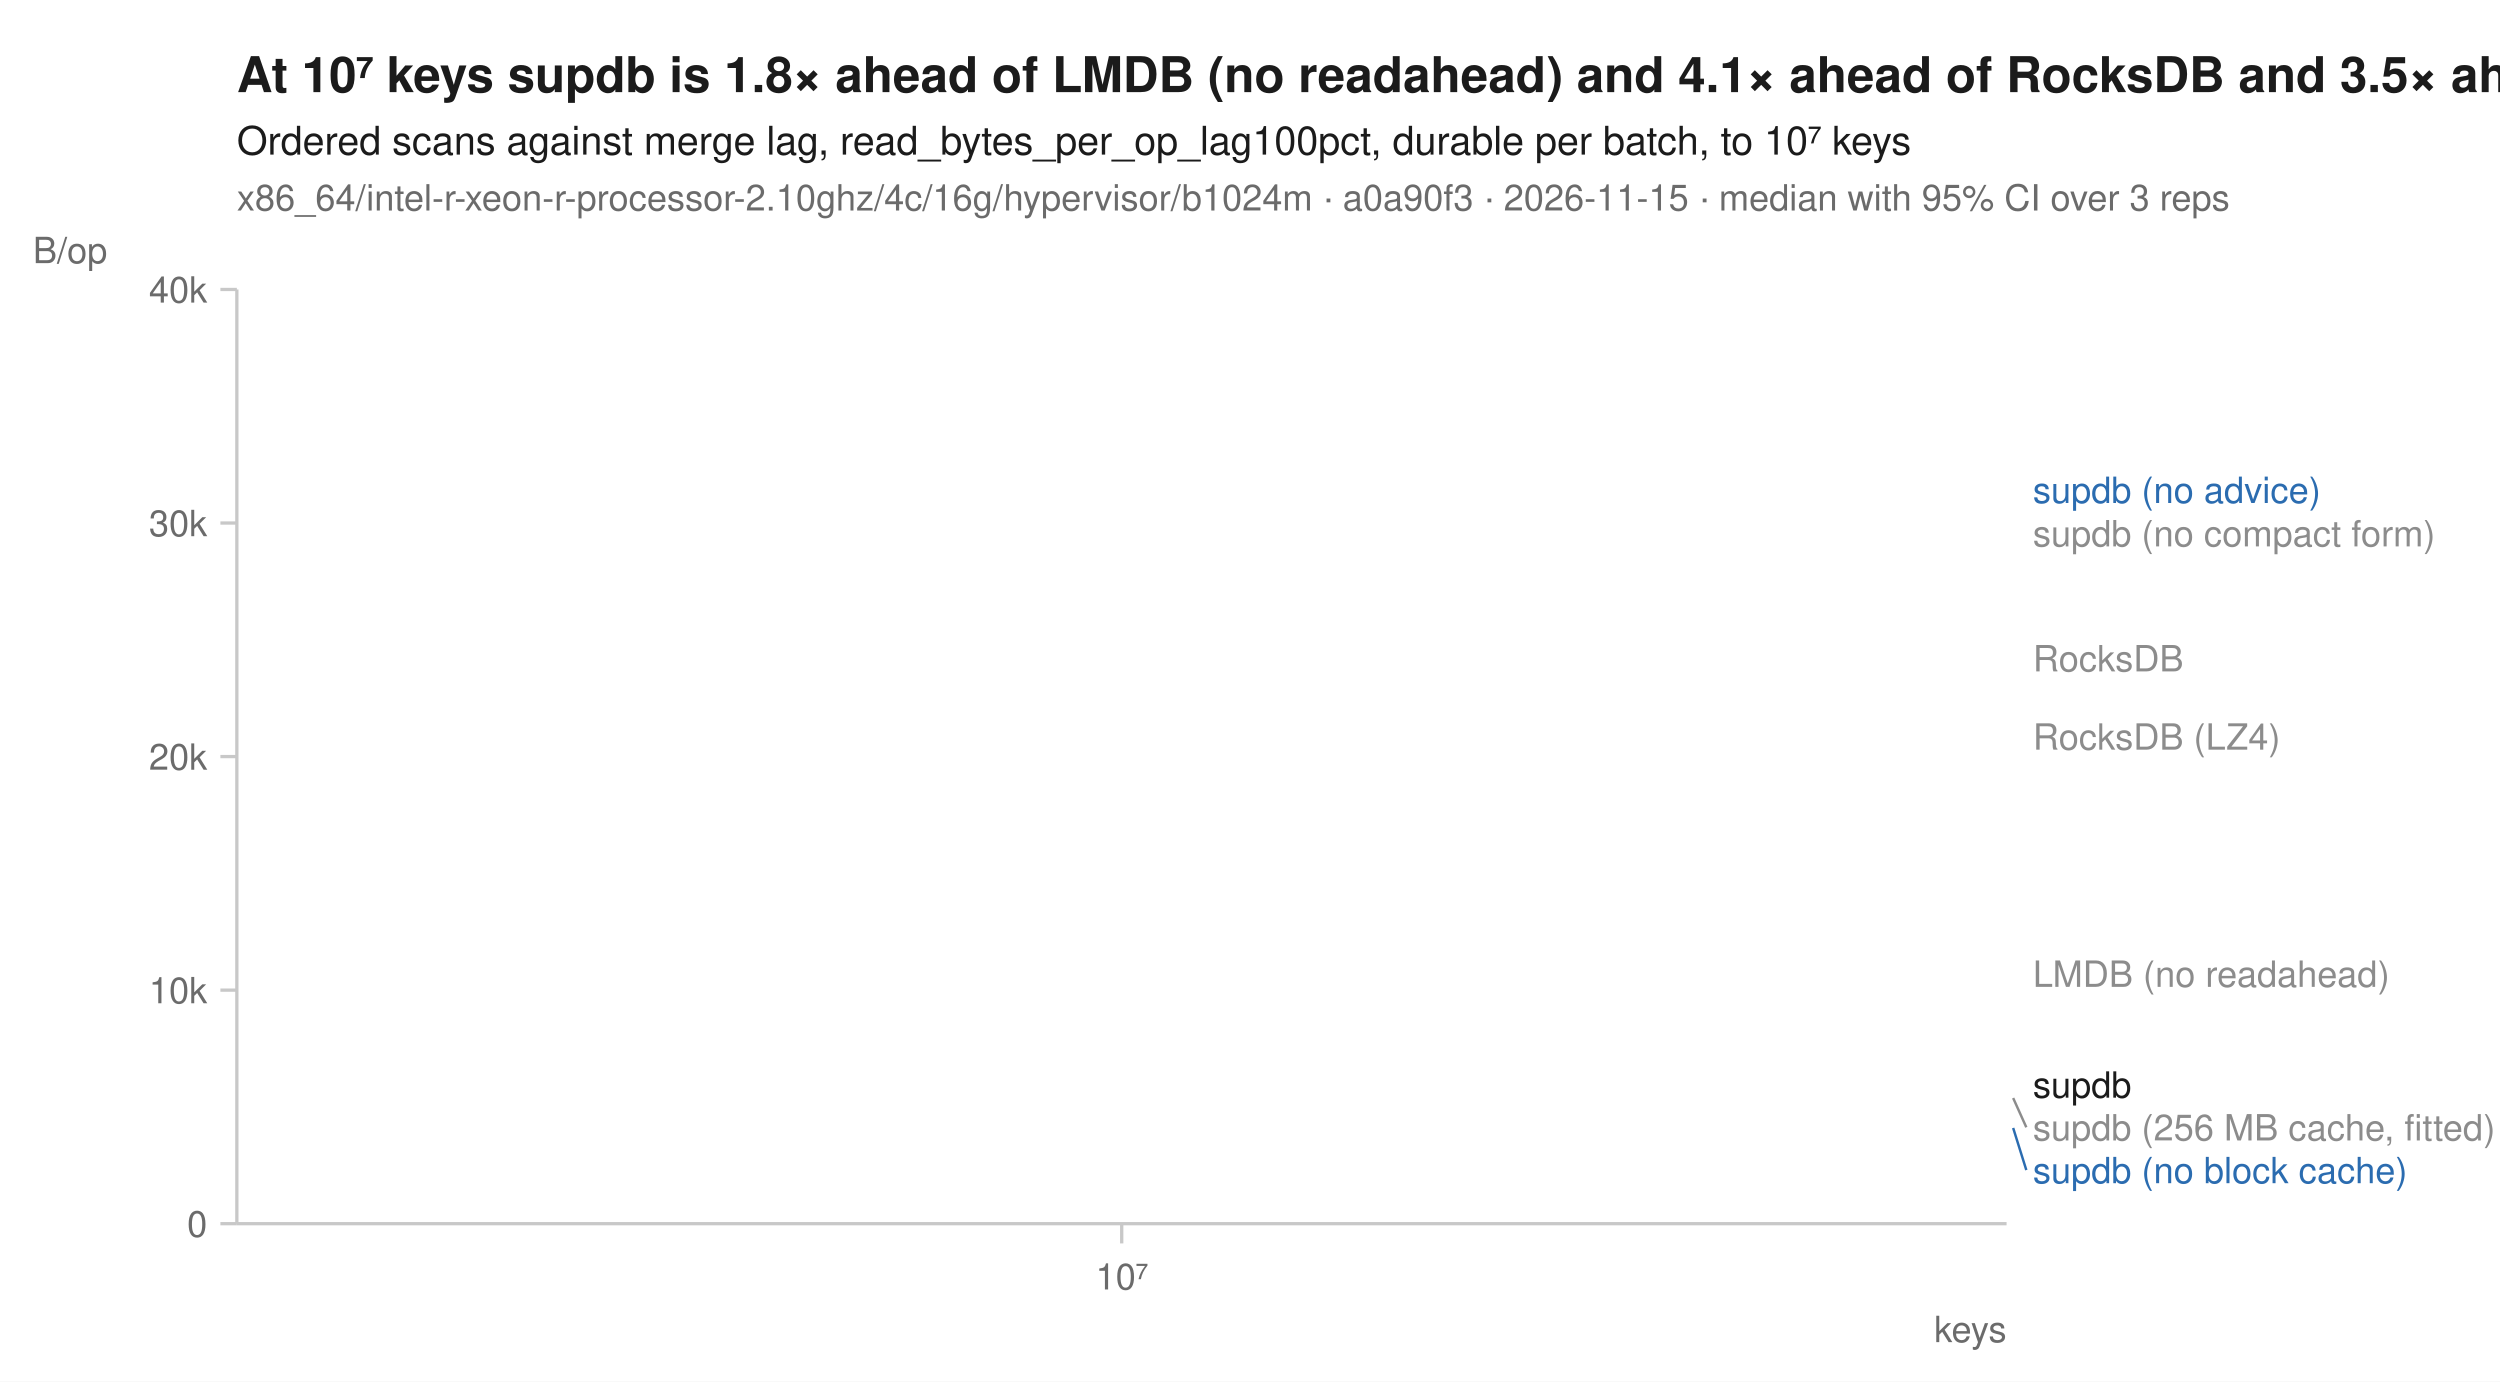
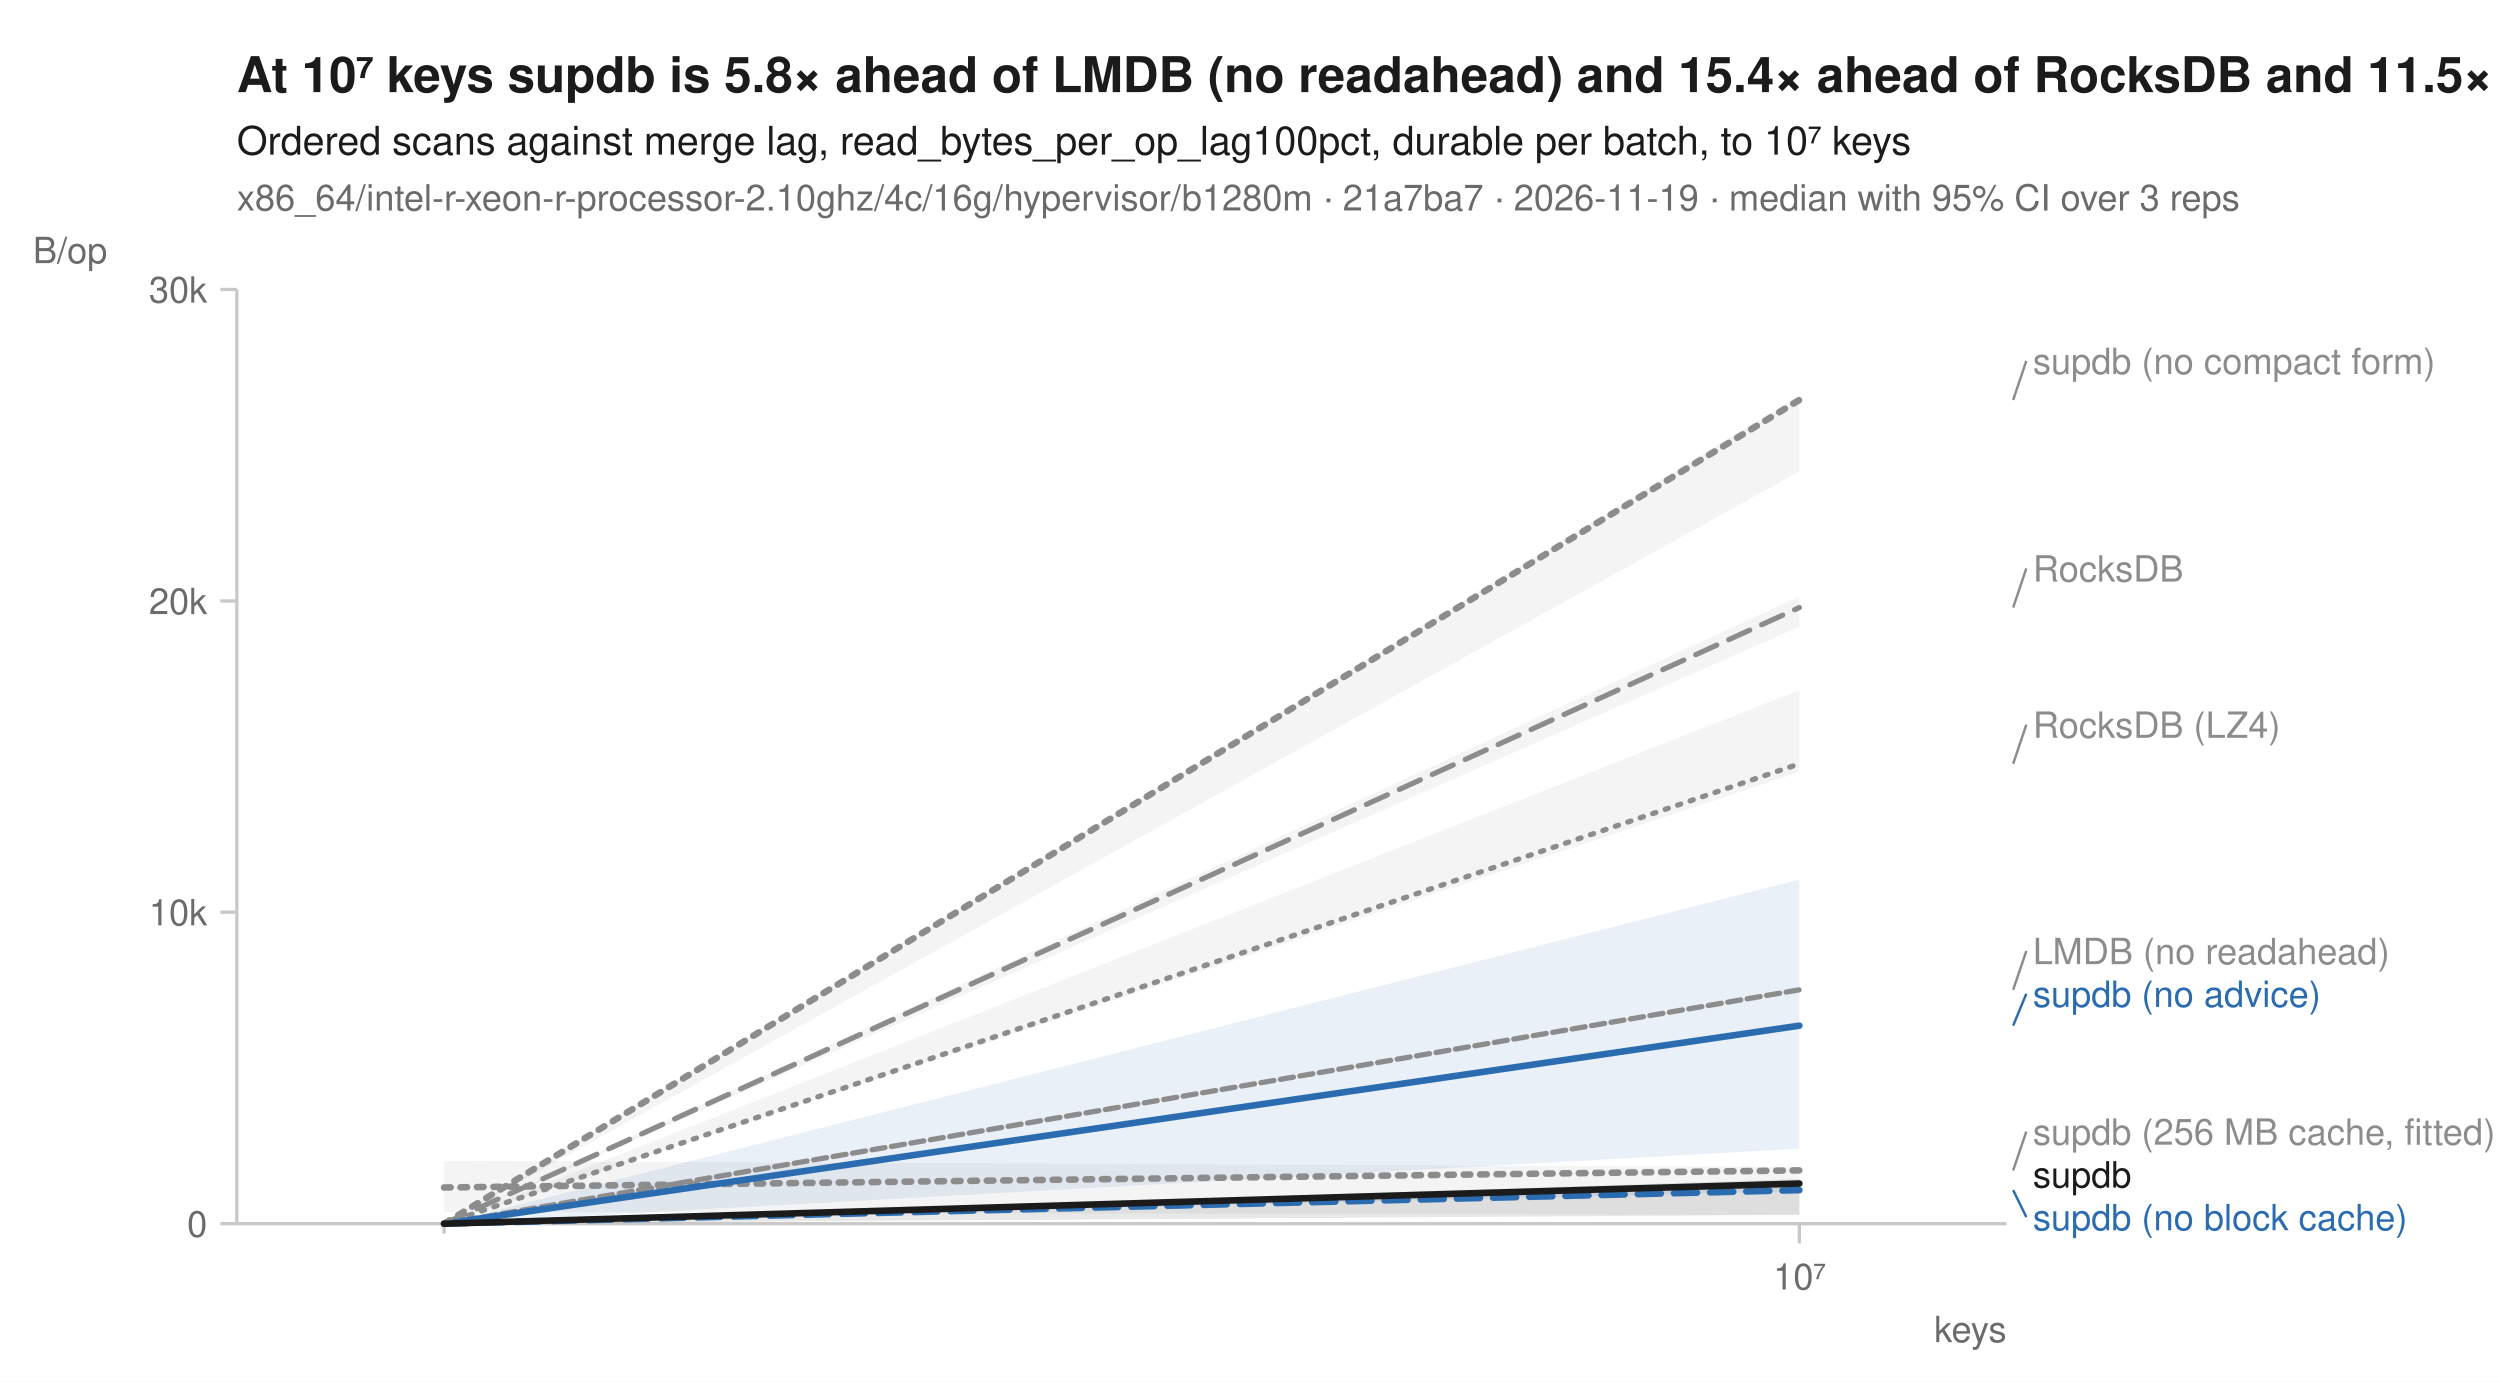
<svg xmlns="http://www.w3.org/2000/svg" width="760" height="420" viewBox="0 0 760 420" font-family="-apple-system, BlinkMacSystemFont, 'Segoe UI', Helvetica, Arial, sans-serif" fill="#1b1b1b">
  <rect width="760" height="420" fill="white" />
-   <text x="72" y="28" font-size="15" font-weight="600">At 10⁷ keys supdb is 1.8× ahead of LMDB (no readahead) and 4.1× ahead of RocksDB and 3.5× ahead of RocksDB (LZ4)</text>
+   <text x="72" y="28" font-size="15" font-weight="600">At 10⁷ keys supdb is 5.8× ahead of LMDB (no readahead) and 15.4× ahead of RocksDB and 11.5× ahead of RocksDB (LZ4)</text>
  <text x="72" y="47" font-size="12">Ordered scans against merge lag, read_bytes_per_op_lag100pct, durable per batch, to 10⁷ keys</text>
-   <text x="72" y="64" font-size="11" fill="#6b6b6b">x86_64/intel-r-xeon-r-processor-2.10ghz/4c/16g/hypervisor/b1024m · a0a90f3 · 2026-11-15 · median with 95% CI over 3 reps</text>
+   <text x="72" y="64" font-size="11" fill="#6b6b6b">x86_64/intel-r-xeon-r-processor-2.10ghz/4c/16g/hypervisor/b1280m · 21a7ba7 · 2026-11-19 · median with 95% CI over 3 reps</text>
  <line x1="72" y1="372" x2="610" y2="372" stroke="#c8c8c8" stroke-width="1" />
  <line x1="72" y1="88" x2="72" y2="372" stroke="#c8c8c8" stroke-width="1" />
-   <line x1="341.0" y1="372" x2="341.0" y2="378" stroke="#c8c8c8" stroke-width="1" />
-   <text x="341.0" y="392" font-size="11" text-anchor="middle" fill="#6b6b6b">10⁷</text>
+   <line x1="135.0" y1="372" x2="135.0" y2="375" stroke="#c8c8c8" stroke-width="1" />
+   <line x1="547.0" y1="372" x2="547.0" y2="378" stroke="#c8c8c8" stroke-width="1" />
+   <text x="547.0" y="392" font-size="11" text-anchor="middle" fill="#6b6b6b">10⁷</text>
  <text x="610" y="408" font-size="11" text-anchor="end" fill="#6b6b6b">keys</text>
  <line x1="67" y1="372.0" x2="72" y2="372.0" stroke="#c8c8c8" stroke-width="1" />
  <text x="63" y="376.0" font-size="11" text-anchor="end" fill="#6b6b6b">0</text>
-   <line x1="67" y1="301.0" x2="72" y2="301.0" stroke="#c8c8c8" stroke-width="1" />
-   <text x="63" y="305.0" font-size="11" text-anchor="end" fill="#6b6b6b">10k</text>
-   <line x1="67" y1="230.0" x2="72" y2="230.0" stroke="#c8c8c8" stroke-width="1" />
-   <text x="63" y="234.0" font-size="11" text-anchor="end" fill="#6b6b6b">20k</text>
-   <line x1="67" y1="159.0" x2="72" y2="159.0" stroke="#c8c8c8" stroke-width="1" />
-   <text x="63" y="163.0" font-size="11" text-anchor="end" fill="#6b6b6b">30k</text>
+   <line x1="67" y1="277.3" x2="72" y2="277.3" stroke="#c8c8c8" stroke-width="1" />
+   <text x="63" y="281.3" font-size="11" text-anchor="end" fill="#6b6b6b">10k</text>
+   <line x1="67" y1="182.7" x2="72" y2="182.7" stroke="#c8c8c8" stroke-width="1" />
+   <text x="63" y="186.7" font-size="11" text-anchor="end" fill="#6b6b6b">20k</text>
  <line x1="67" y1="88.0" x2="72" y2="88.0" stroke="#c8c8c8" stroke-width="1" />
-   <text x="63" y="92.0" font-size="11" text-anchor="end" fill="#6b6b6b">40k</text>
+   <text x="63" y="92.0" font-size="11" text-anchor="end" fill="#6b6b6b">30k</text>
  <text x="10" y="80" font-size="11" text-anchor="start" fill="#6b6b6b">B/op</text>
-   <path d="M341.0,223.9 " fill="none" stroke="#8c8c8c" stroke-width="1.6" stroke-linejoin="round" stroke-linecap="round" stroke-dasharray="1,3" />
-   <path d="M341.0,296.0 " fill="none" stroke="#8c8c8c" stroke-width="1.6" stroke-linejoin="round" stroke-linecap="round" stroke-dasharray="4,2" />
-   <path d="M341.0,333.8 " fill="none" stroke="#8c8c8c" stroke-width="2" stroke-linejoin="round" stroke-linecap="round" stroke-dasharray="2,3" />
-   <path d="M341.0,200.1 " fill="none" stroke="#8c8c8c" stroke-width="1.6" stroke-linejoin="round" stroke-linecap="round" stroke-dasharray="7,4" />
-   <path d="M341.0,342.9 " fill="none" stroke="#2b6cb0" stroke-width="2" stroke-linejoin="round" stroke-linecap="round" stroke-dasharray="7,4" />
-   <path d="M341.0,148.9 " fill="none" stroke="#2b6cb0" stroke-width="2" stroke-linejoin="round" stroke-linecap="round" />
-   <path d="M341.0,162.1 " fill="none" stroke="#8c8c8c" stroke-width="2" stroke-linejoin="round" stroke-linecap="round" stroke-dasharray="2,3" />
-   <path d="M341.0,329.7 " fill="none" stroke="#1b1b1b" stroke-width="2" stroke-linejoin="round" stroke-linecap="round" />
-   <text x="618.0" y="152.9" font-size="11" fill="#2b6cb0">supdb (no advice)</text>
-   <text x="618.0" y="166.1" font-size="11" fill="#8c8c8c">supdb (no compact form)</text>
-   <text x="618.0" y="204.1" font-size="11" fill="#8c8c8c">RocksDB</text>
-   <text x="618.0" y="227.9" font-size="11" fill="#8c8c8c">RocksDB (LZ4)</text>
-   <text x="618.0" y="300.0" font-size="11" fill="#8c8c8c">LMDB (no readahead)</text>
-   <text x="618.0" y="333.7" font-size="11" fill="#1b1b1b">supdb</text>
-   <line x1="612.0" y1="333.8" x2="616.0" y2="342.7" stroke="#8c8c8c" stroke-width="0.75" />
-   <text x="618.0" y="346.7" font-size="11" fill="#8c8c8c">supdb (256 MB cache, fitted)</text>
-   <line x1="612.0" y1="342.9" x2="616.0" y2="355.7" stroke="#2b6cb0" stroke-width="0.75" />
-   <text x="618.0" y="359.7" font-size="11" fill="#2b6cb0">supdb (no block cache)</text>
+   <path d="M135.0,372.0 L547.0,209.8 L547.0,234.7 L135.0,372.0 Z" fill="#8c8c8c" fill-opacity="0.10" />
+   <path d="M135.0,372.0 L547.0,300.9 L547.0,301.1 L135.0,372.0 Z" fill="#8c8c8c" fill-opacity="0.10" />
+   <path d="M135.0,352.9 L547.0,354.8 L547.0,369.4 L135.0,368.4 Z" fill="#8c8c8c" fill-opacity="0.10" />
+   <path d="M135.0,372.0 L547.0,181.3 L547.0,190.5 L135.0,372.0 Z" fill="#8c8c8c" fill-opacity="0.10" />
+   <path d="M135.0,372.0 L547.0,360.0 L547.0,362.1 L135.0,372.0 Z" fill="#2b6cb0" fill-opacity="0.10" />
+   <path d="M135.0,372.0 L547.0,267.4 L547.0,349.2 L135.0,372.0 Z" fill="#2b6cb0" fill-opacity="0.10" />
+   <path d="M135.0,371.9 L547.0,120.1 L547.0,143.3 L135.0,372.0 Z" fill="#8c8c8c" fill-opacity="0.10" />
+   <path d="M135.0,372.0 L547.0,358.4 L547.0,369.3 L135.0,372.0 Z" fill="#1b1b1b" fill-opacity="0.10" />
+   <path d="M135.0,372.0 L547.0,232.2 " fill="none" stroke="#8c8c8c" stroke-width="1.6" stroke-linejoin="round" stroke-linecap="round" stroke-dasharray="1,3" />
+   <path d="M135.0,372.0 L547.0,300.9 " fill="none" stroke="#8c8c8c" stroke-width="1.6" stroke-linejoin="round" stroke-linecap="round" stroke-dasharray="4,2" />
+   <path d="M135.0,361.0 L547.0,355.8 " fill="none" stroke="#8c8c8c" stroke-width="2" stroke-linejoin="round" stroke-linecap="round" stroke-dasharray="2,3" />
+   <path d="M135.0,372.0 L547.0,184.7 " fill="none" stroke="#8c8c8c" stroke-width="1.6" stroke-linejoin="round" stroke-linecap="round" stroke-dasharray="7,4" />
+   <path d="M135.0,372.0 L547.0,361.8 " fill="none" stroke="#2b6cb0" stroke-width="2" stroke-linejoin="round" stroke-linecap="round" stroke-dasharray="7,4" />
+   <path d="M135.0,372.0 L547.0,311.8 " fill="none" stroke="#2b6cb0" stroke-width="2" stroke-linejoin="round" stroke-linecap="round" />
+   <path d="M135.0,372.0 L547.0,121.6 " fill="none" stroke="#8c8c8c" stroke-width="2" stroke-linejoin="round" stroke-linecap="round" stroke-dasharray="2,3" />
+   <path d="M135.0,372.0 L547.0,359.8 " fill="none" stroke="#1b1b1b" stroke-width="2" stroke-linejoin="round" stroke-linecap="round" />
+   <line x1="612.0" y1="121.6" x2="616.0" y2="109.7" stroke="#8c8c8c" stroke-width="0.75" />
+   <text x="618.0" y="113.7" font-size="11" fill="#8c8c8c">supdb (no compact form)</text>
+   <line x1="612.0" y1="184.7" x2="616.0" y2="172.8" stroke="#8c8c8c" stroke-width="0.75" />
+   <text x="618.0" y="176.8" font-size="11" fill="#8c8c8c">RocksDB</text>
+   <line x1="612.0" y1="232.2" x2="616.0" y2="220.3" stroke="#8c8c8c" stroke-width="0.75" />
+   <text x="618.0" y="224.3" font-size="11" fill="#8c8c8c">RocksDB (LZ4)</text>
+   <line x1="612.0" y1="300.9" x2="616.0" y2="289.1" stroke="#8c8c8c" stroke-width="0.75" />
+   <text x="618.0" y="293.1" font-size="11" fill="#8c8c8c">LMDB (no readahead)</text>
+   <line x1="612.0" y1="311.8" x2="616.0" y2="302.1" stroke="#2b6cb0" stroke-width="0.75" />
+   <text x="618.0" y="306.1" font-size="11" fill="#2b6cb0">supdb (no advice)</text>
+   <line x1="612.0" y1="355.8" x2="616.0" y2="344.0" stroke="#8c8c8c" stroke-width="0.75" />
+   <text x="618.0" y="348.0" font-size="11" fill="#8c8c8c">supdb (256 MB cache, fitted)</text>
+   <text x="618.0" y="361.0" font-size="11" fill="#1b1b1b">supdb</text>
+   <line x1="612.0" y1="361.8" x2="616.0" y2="370.0" stroke="#2b6cb0" stroke-width="0.75" />
+   <text x="618.0" y="374.0" font-size="11" fill="#2b6cb0">supdb (no block cache)</text>
</svg>
